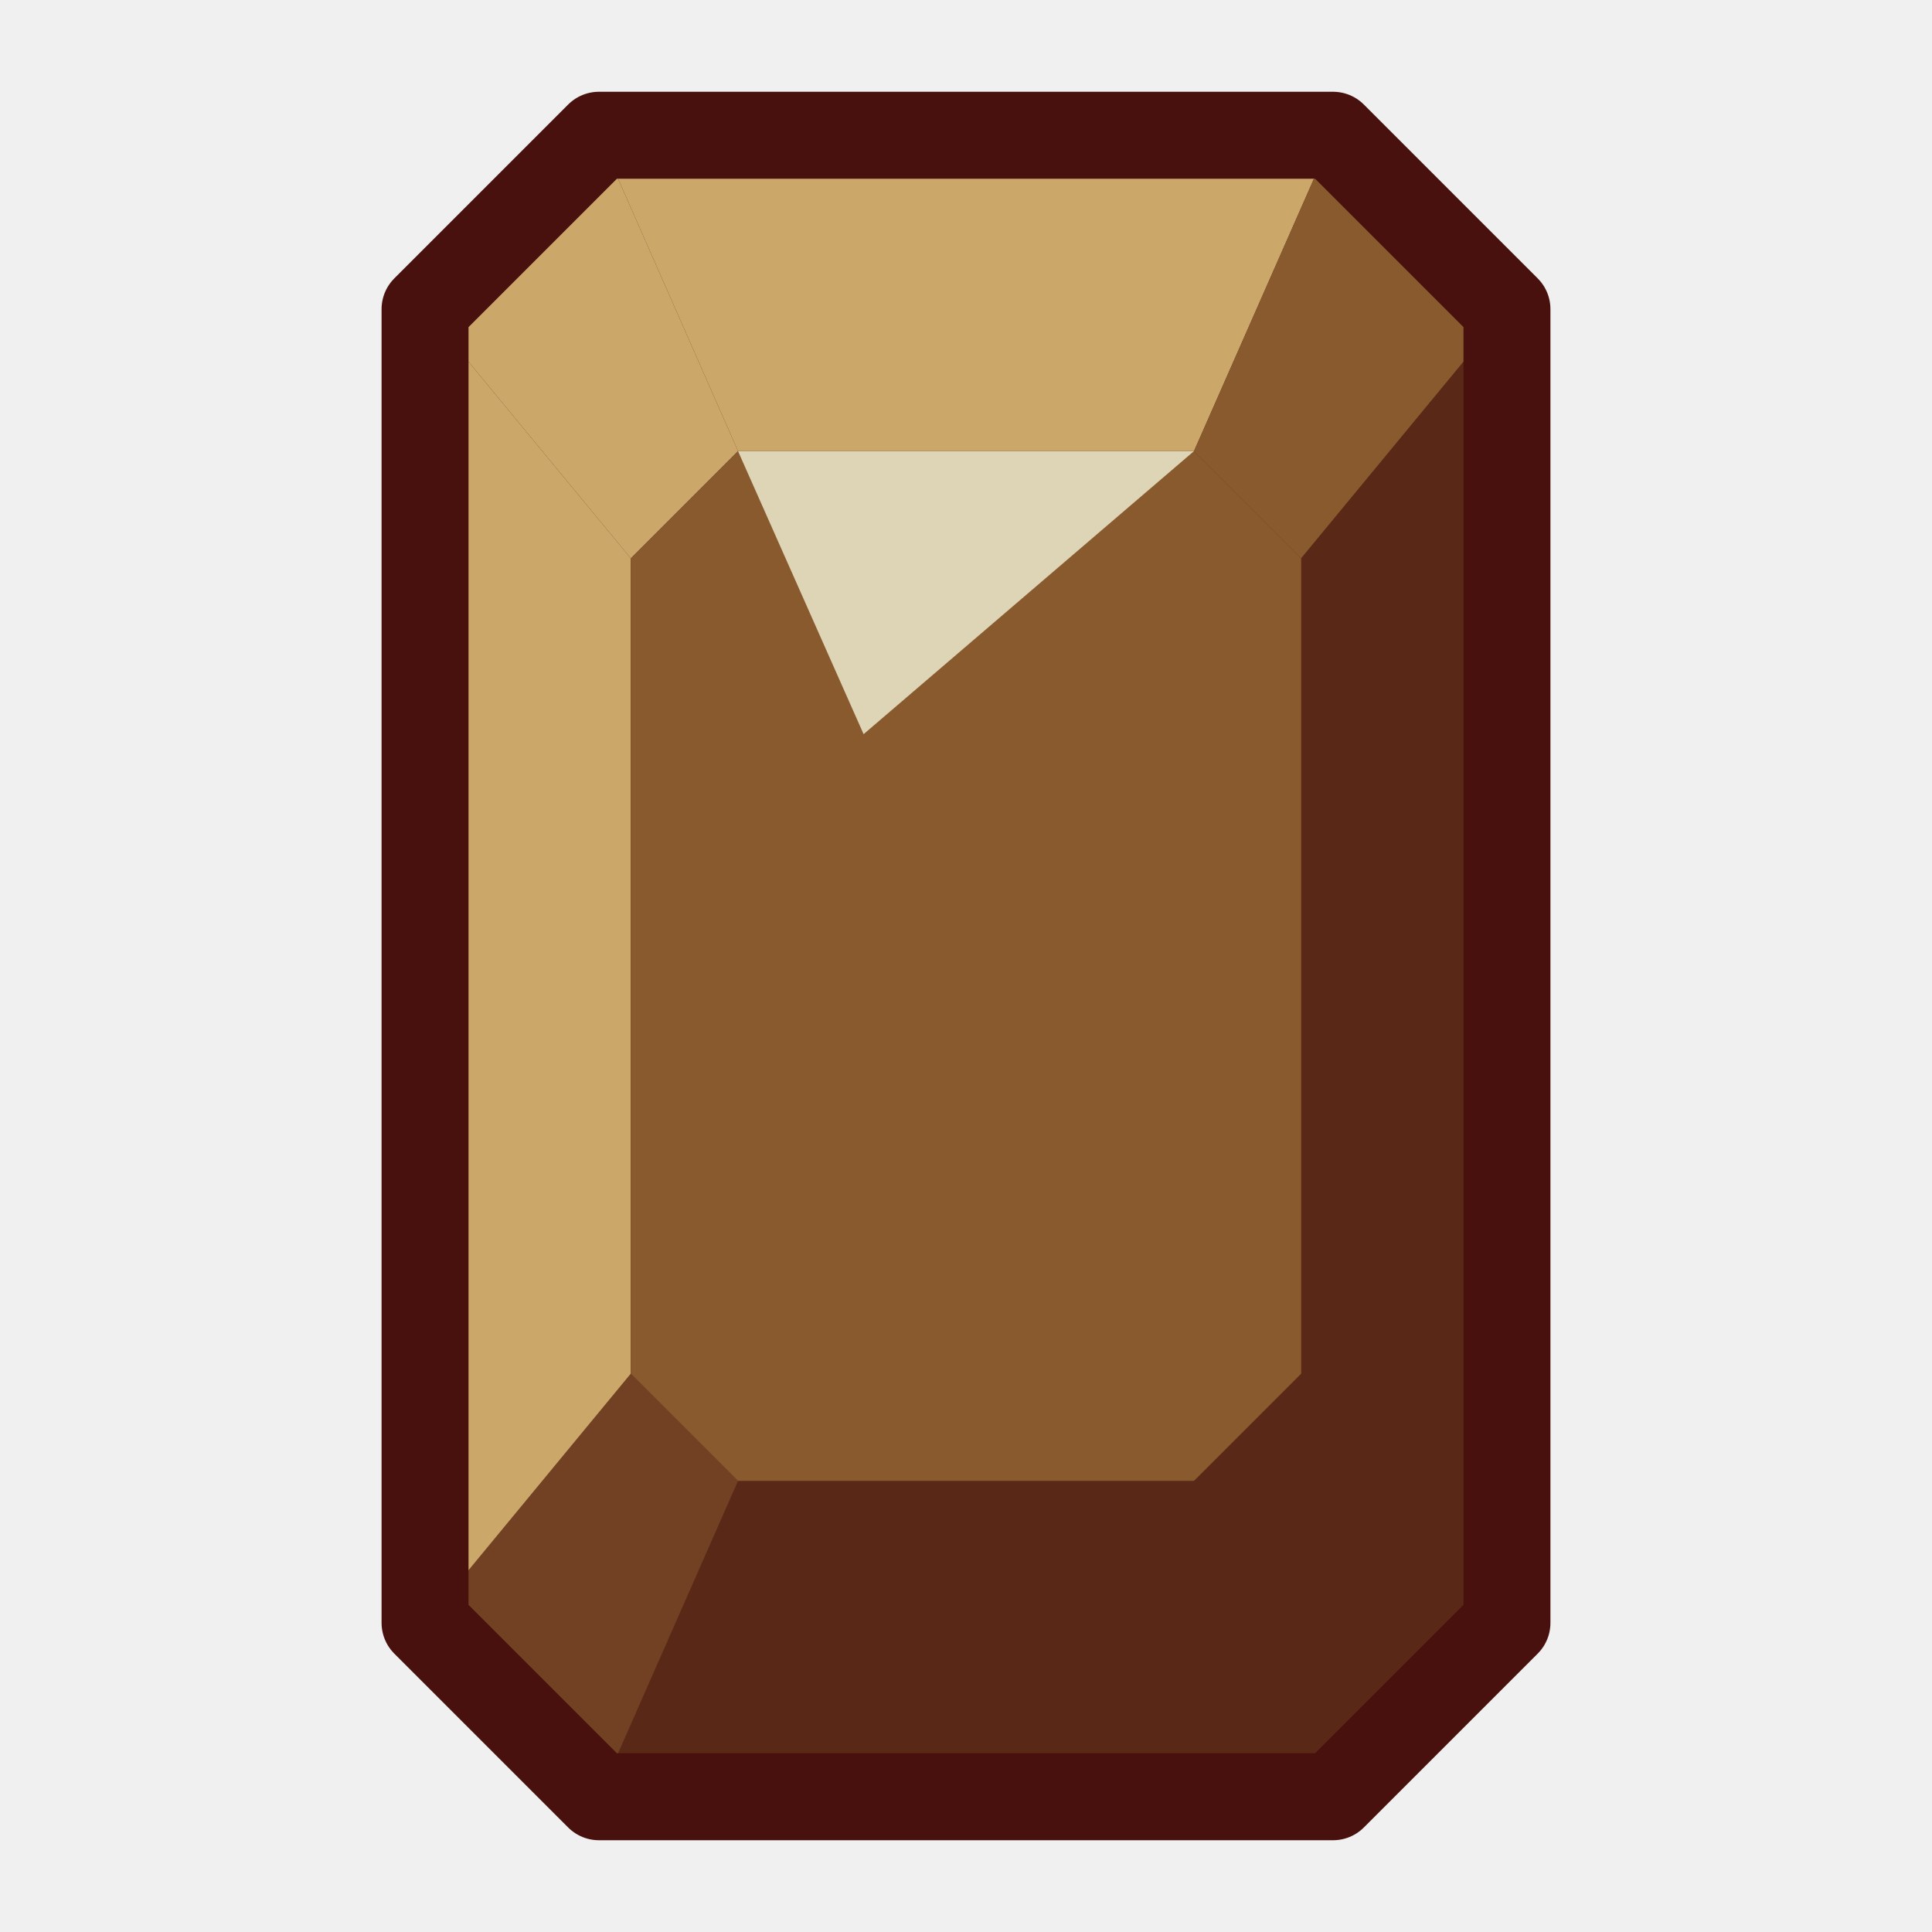
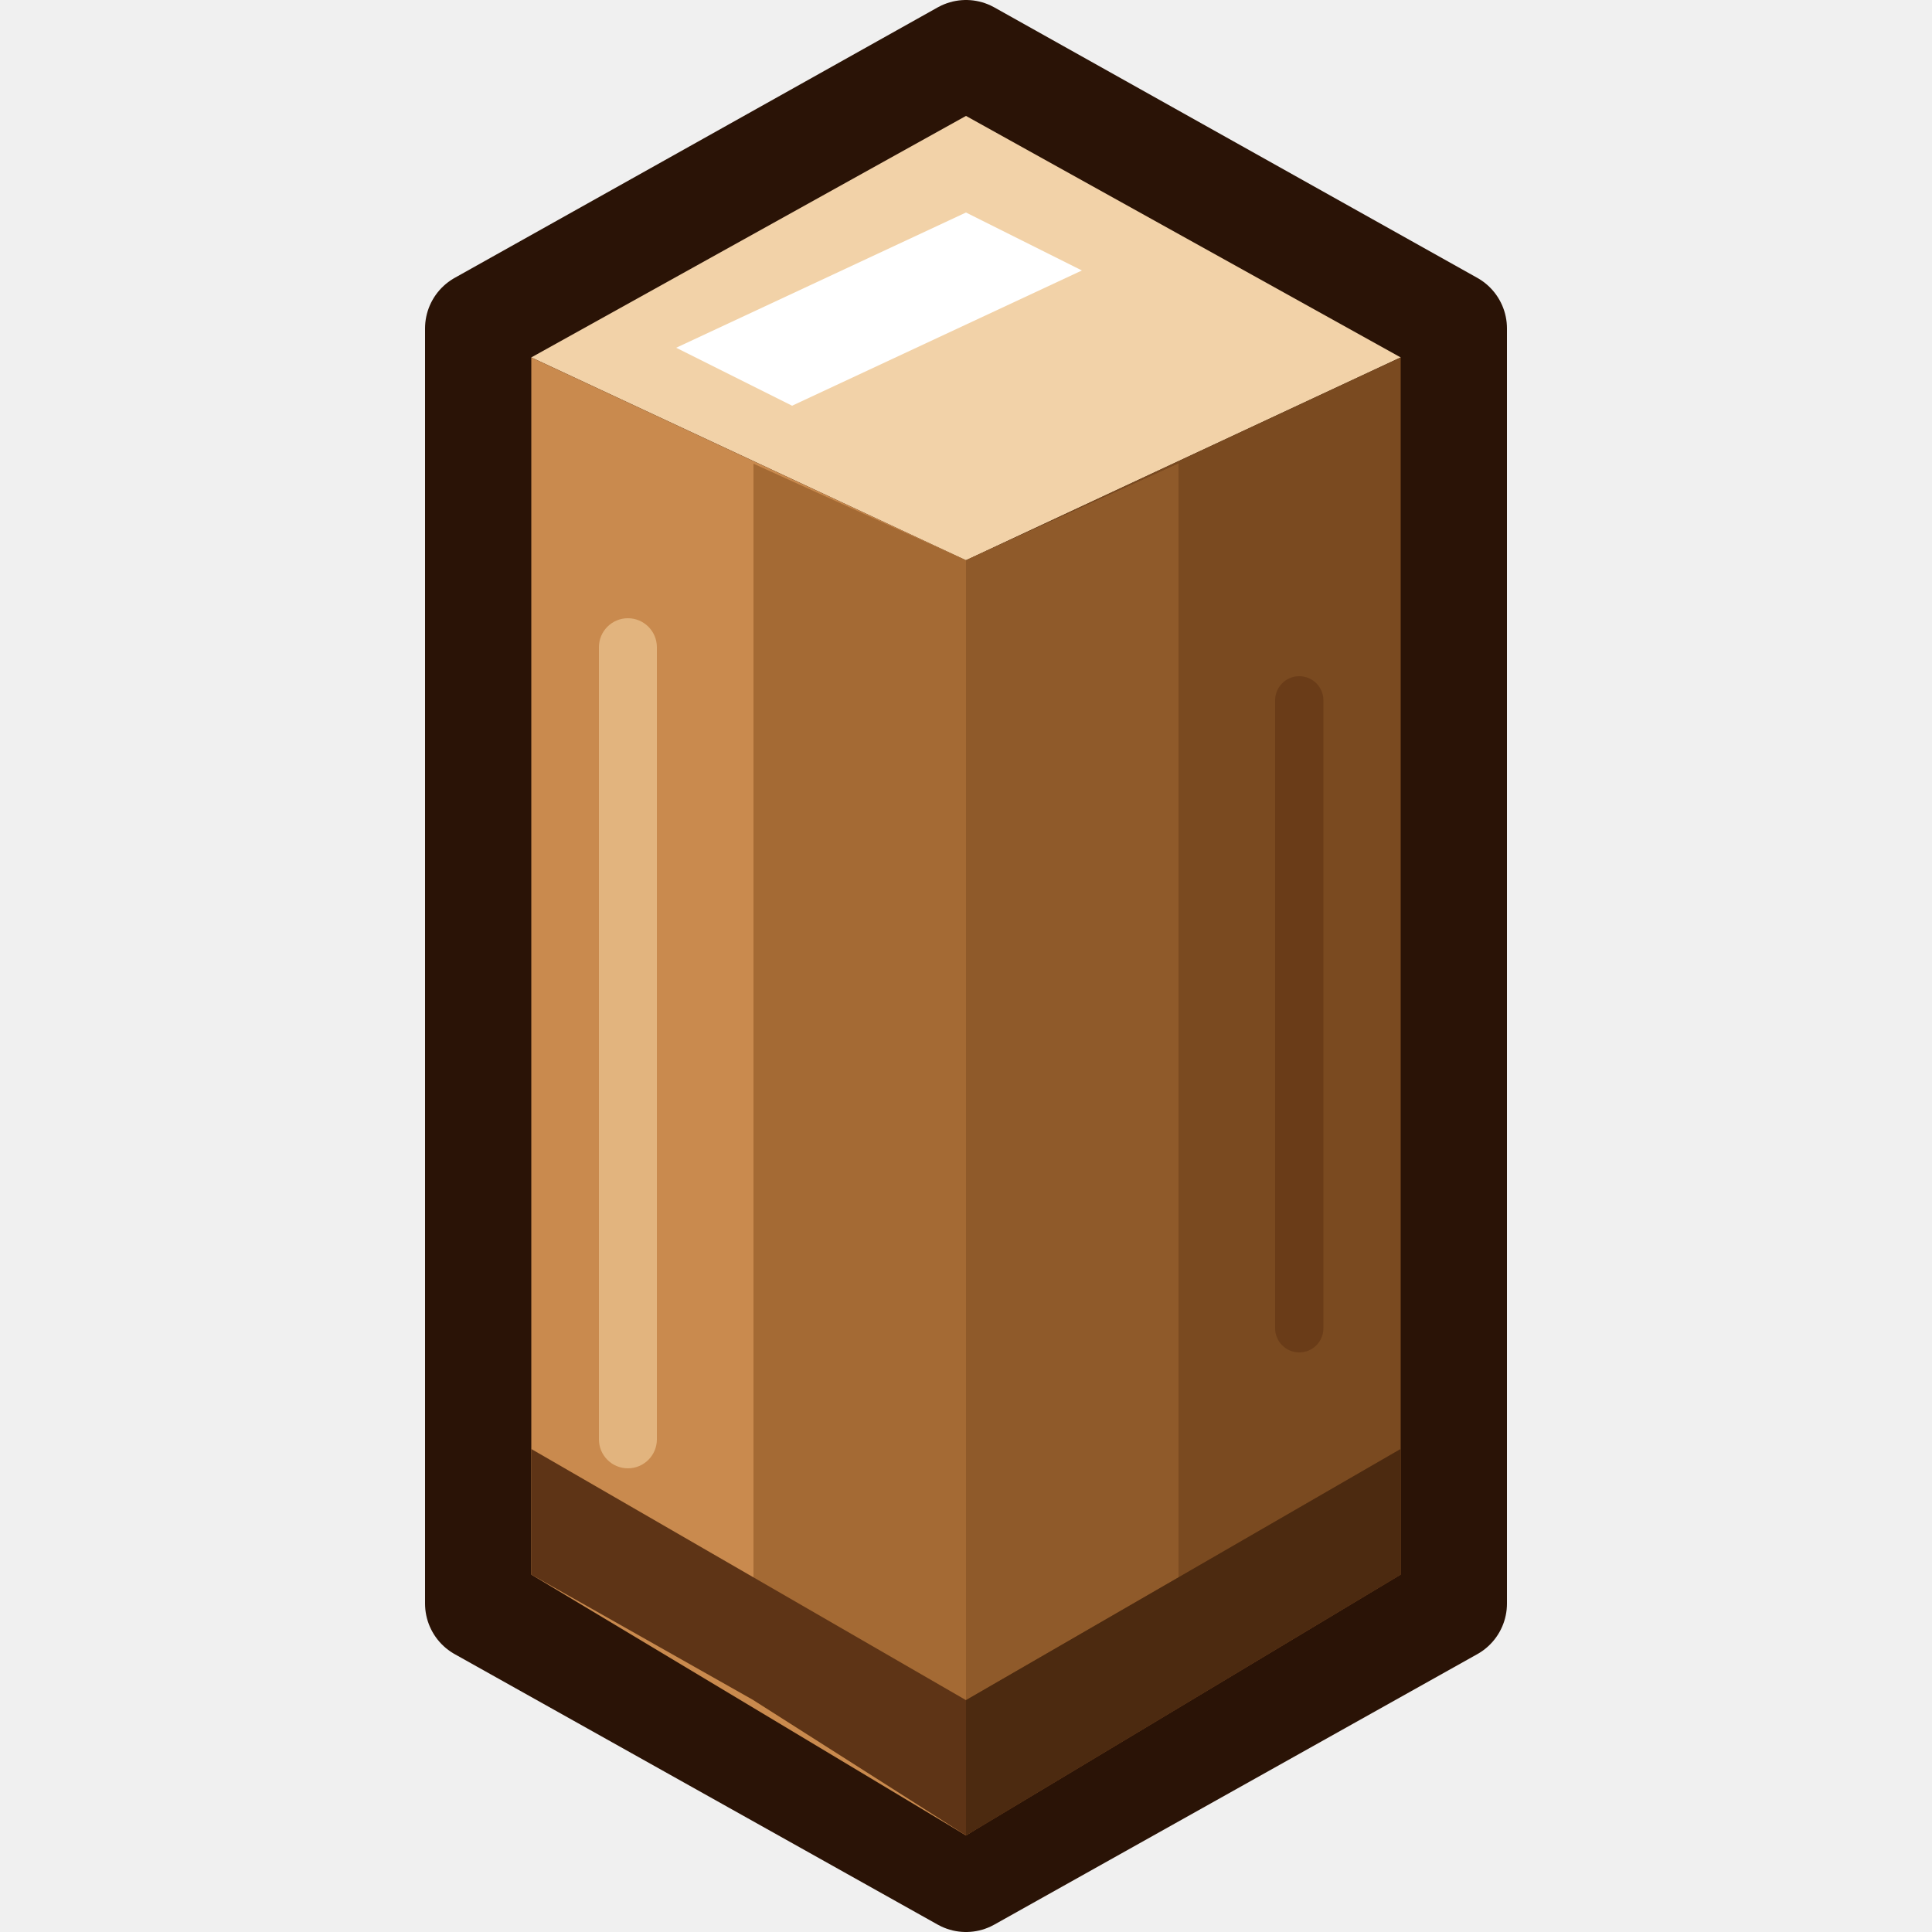
<svg xmlns="http://www.w3.org/2000/svg" viewBox="0 0 200 200" width="200" height="200">
-   <polygon points="62.0,14.0 138.0,14.0 156.0,32.0 156.0,168.0 138.0,186.0 62.0,186.0 44.0,168.0 44.0,32.0" fill="#592816" />
-   <polygon points="62.0,14.0 138.0,14.0 123.6,46.7 76.4,46.7" fill="#cba86a" />
-   <polygon points="138.0,14.0 156.0,32.0 134.7,57.8 123.6,46.7" fill="#8a5a2f" />
-   <polygon points="156.0,32.0 156.0,168.0 134.7,142.2 134.7,57.8" fill="#592816" />
-   <polygon points="156.0,168.0 138.0,186.0 123.6,153.3 134.7,142.2" fill="#592816" />
-   <polygon points="138.0,186.0 62.0,186.0 76.4,153.3 123.6,153.3" fill="#592816" />
-   <polygon points="62.0,186.0 44.0,168.0 65.3,142.2 76.4,153.3" fill="#724022" />
-   <polygon points="44.0,168.0 44.0,32.0 65.3,57.8 65.3,142.2" fill="#cba86a" />
-   <polygon points="44.0,32.0 62.0,14.0 76.4,46.7 65.3,57.8" fill="#cba86a" />
-   <polygon points="76.4,46.7 123.6,46.7 134.7,57.8 134.7,142.2 123.6,153.3 76.4,153.3 65.3,142.2 65.3,57.8" fill="#8a5a2f" />
-   <polygon points="76.4,46.7 123.6,46.7 89.4,76.0" fill="#e7e2c5" opacity="0.9" />
-   <polygon points="62.0,14.0 138.0,14.0 156.0,32.0 156.0,168.0 138.0,186.0 62.0,186.0 44.0,168.0 44.0,32.0" fill="none" stroke="#49110d" stroke-width="9" stroke-linejoin="round" />
+   <svg viewBox="0 0 200 200" width="200" height="200">
+     <polygon points="100,6 150,34 150,166 100,194 50,166 50,34" fill="#2a1306" stroke="#2a1306" stroke-width="12" stroke-linejoin="round" />
+     <polygon points="100,12 145,37 100,58 55,37" fill="#f2d2a8" />
+     <polygon points="55,37 100,58 100,190 55,163" fill="#c98a4e" />
+     <polygon points="100,58 145,37 145,163 100,190" fill="#7a4a20" />
+     <polygon points="78,48 100,58 122,48 122,176 100,190 78,176" fill="#a46a34" />
+     <polygon points="100,58 122,48 122,176 100,190" fill="#8f5a2a" />
+     <polygon points="55,163 78,176 100,190 145,163 145,150 100,176 55,150" fill="#5e3416" opacity="1" />
+     <polygon points="100,176 145,150 145,163 100,190" fill="#4c2a10" />
+     <rect x="62" y="64" width="6" height="88" rx="3" fill="#e2b47e" />
+     <rect x="132" y="70" width="5" height="70" rx="2.5" fill="#6a3c18" />
+     <polygon points="70,36 100,22 112,28 82,42" fill="#ffffff" />
+   </svg>
</svg>
